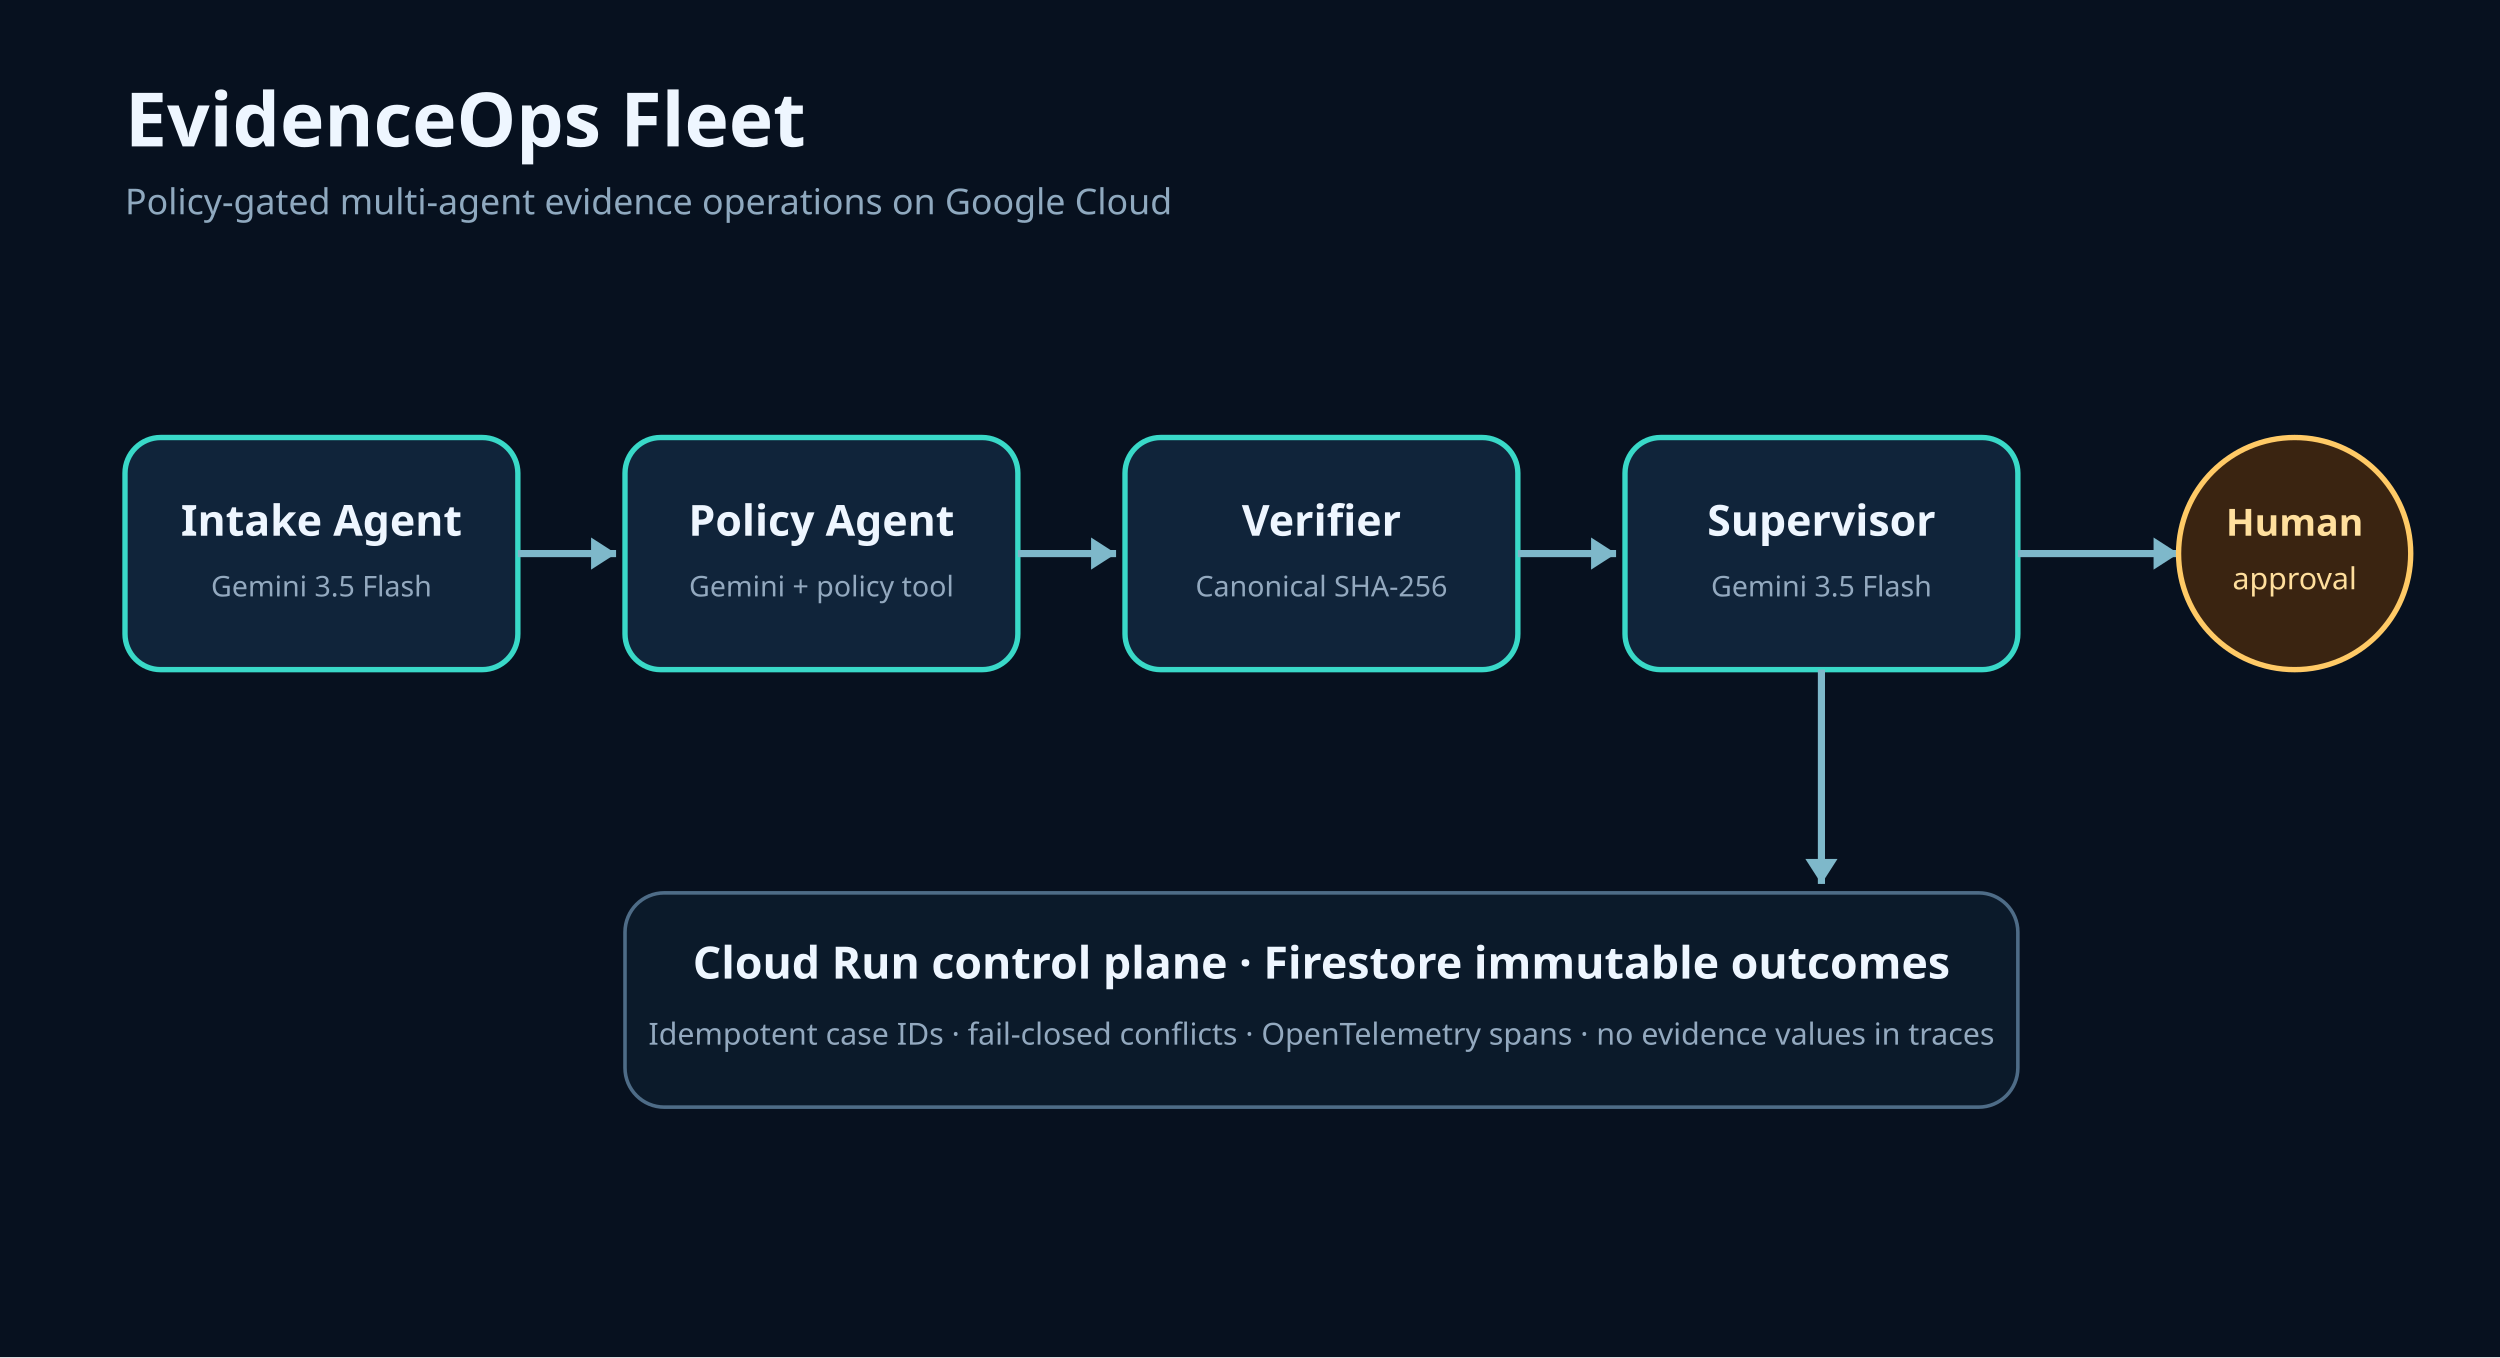
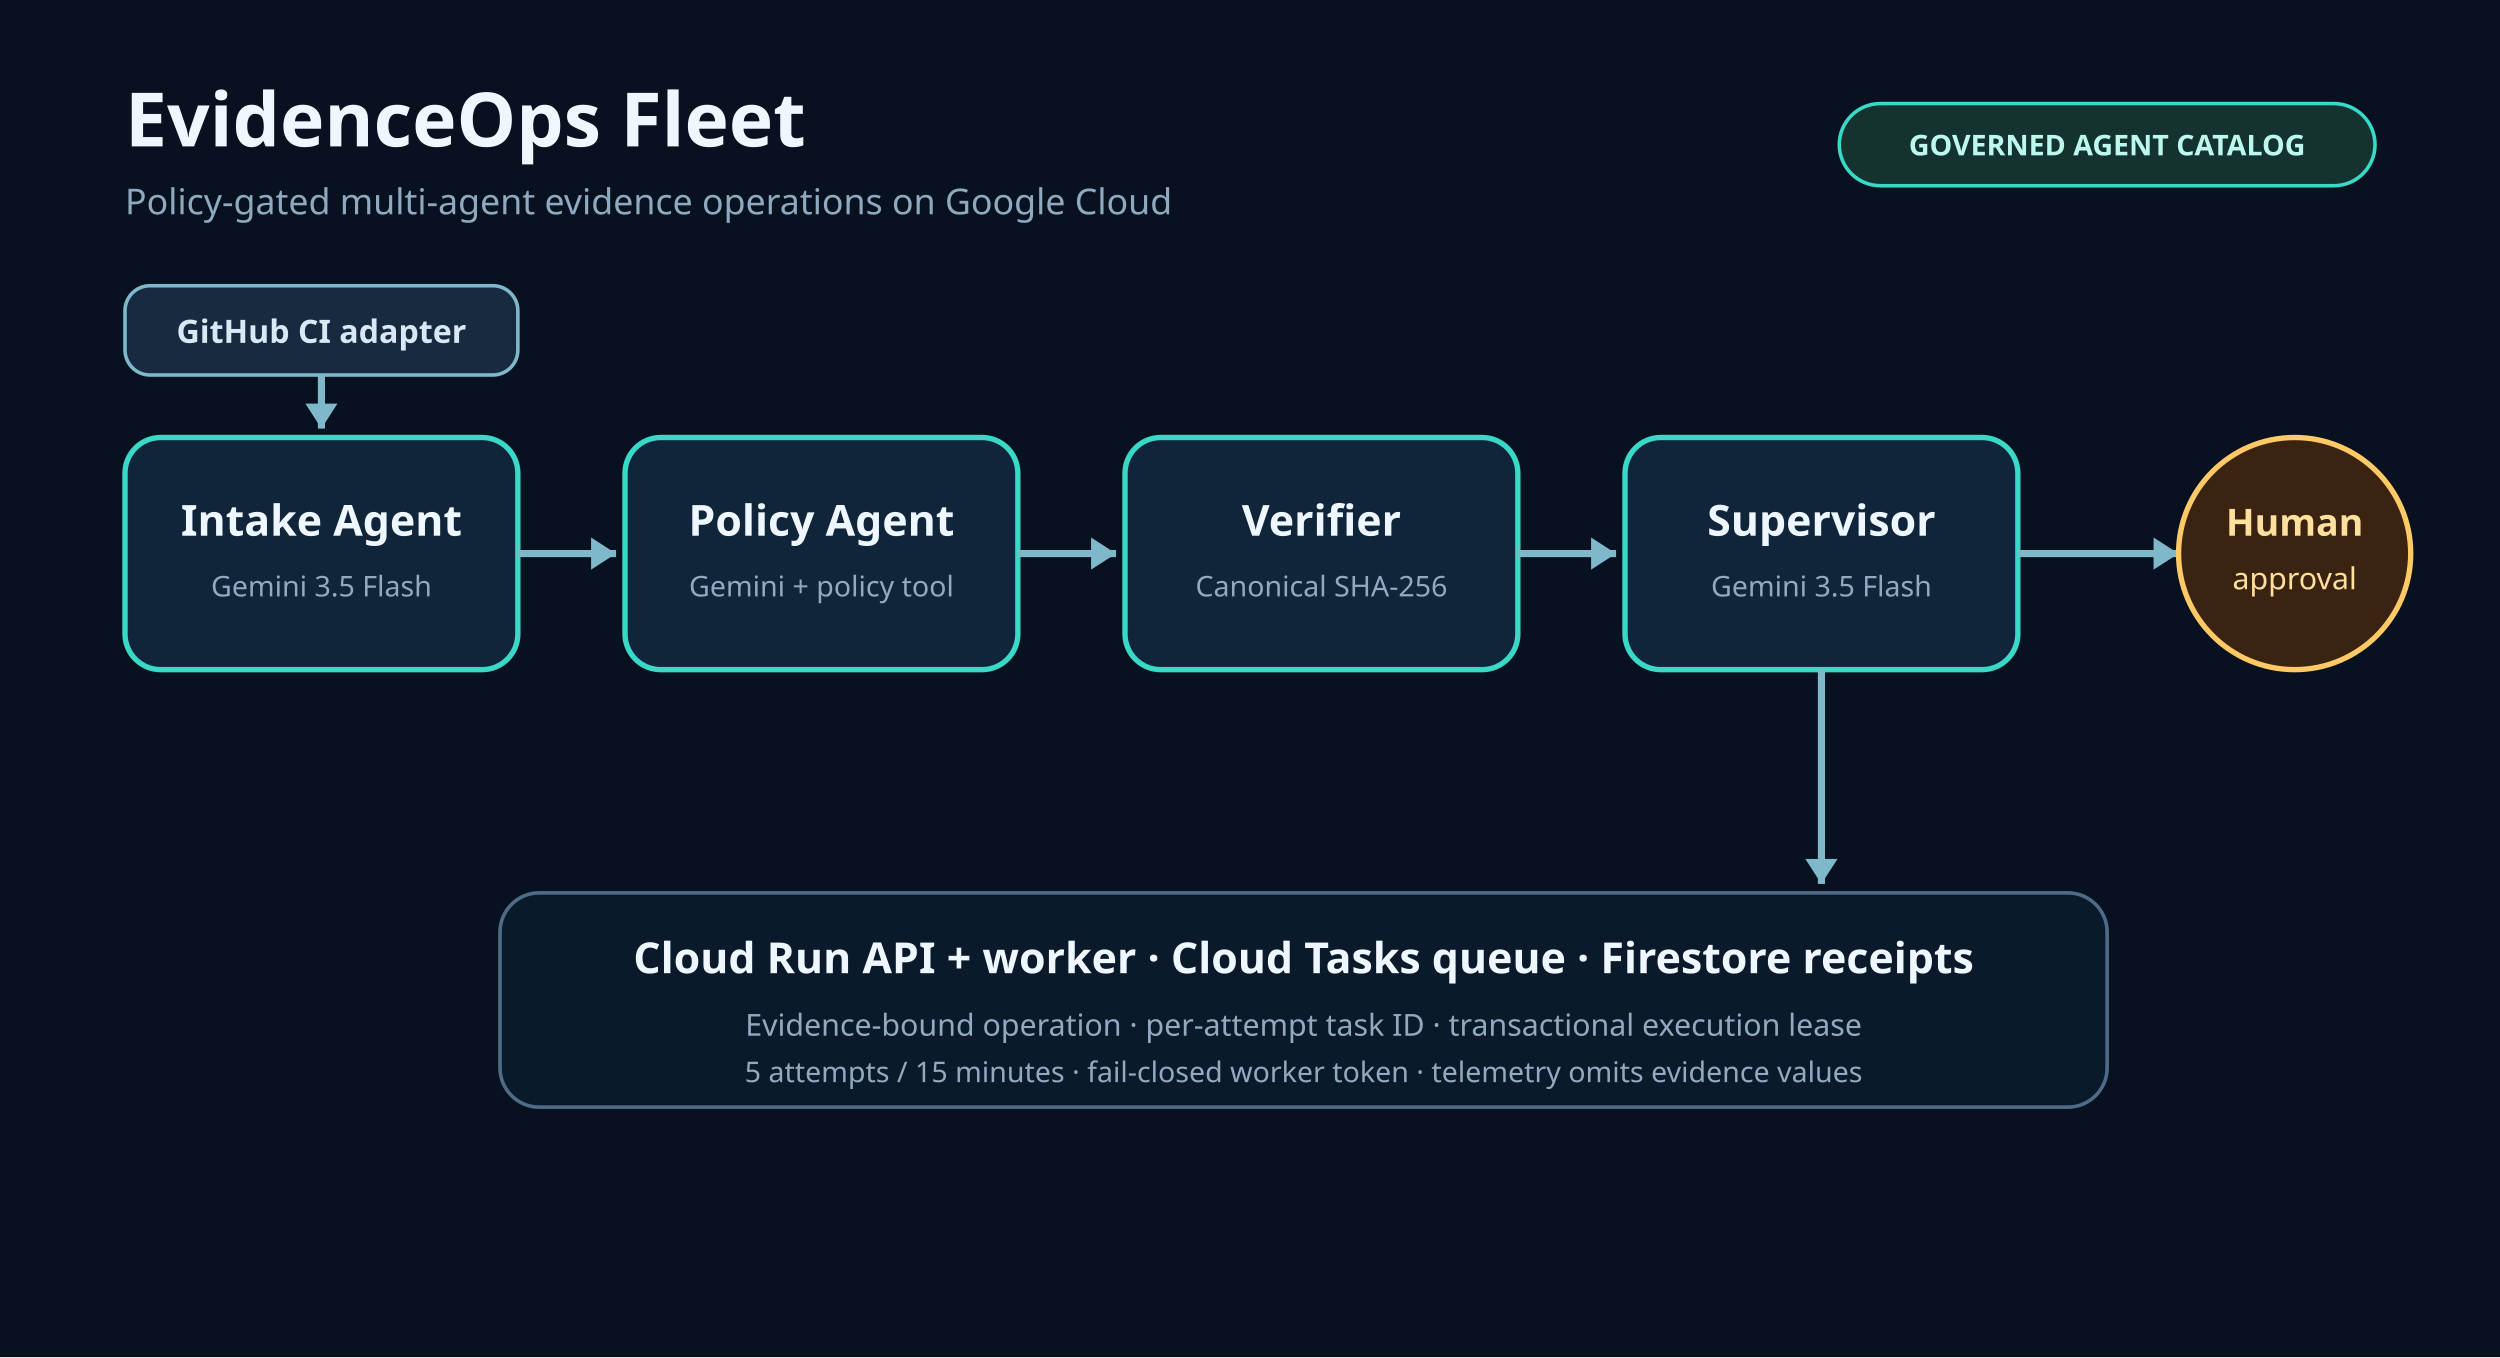
<svg xmlns="http://www.w3.org/2000/svg" width="1400" height="760" viewBox="0 0 1400 760" role="img" aria-labelledby="title desc">
  <rect width="1400" height="760" fill="#07111f" />
  <text x="70" y="82" fill="#eef6ff" font-family="sans-serif" font-size="42" font-weight="700">EvidenceOps Fleet</text>
  <text x="70" y="120" fill="#8fa9bf" font-family="sans-serif" font-size="20">Policy-gated multi-agent evidence operations on Google Cloud</text>
+   <rect x="1030" y="58" width="300" height="46" rx="23" fill="#14332f" stroke="#39d9c8" stroke-width="2" />
+   <text x="1180" y="87" text-anchor="middle" fill="#bdf8ef" font-family="sans-serif" font-size="16" font-weight="700">GOVERNED AGENT CATALOG</text>
  <g font-family="sans-serif" text-anchor="middle">
+     <rect x="70" y="160" width="220" height="50" rx="14" fill="#172a40" stroke="#7eb8ca" stroke-width="2" />
+     <text x="180" y="192" fill="#d8e9f5" font-size="18" font-weight="700">GitHub CI adapter</text>
+     <path d="M180 210v30" stroke="#7eb8ca" stroke-width="4" />
+     <path d="M180 240l-9-14h18z" fill="#7eb8ca" />
    <g fill="#10243a" stroke="#39d9c8" stroke-width="3">
      <rect x="70" y="245" width="220" height="130" rx="20" />
      <rect x="350" y="245" width="220" height="130" rx="20" />
      <rect x="630" y="245" width="220" height="130" rx="20" />
      <rect x="910" y="245" width="220" height="130" rx="20" />
    </g>
    <g fill="#eef6ff" font-size="24" font-weight="700">
      <text x="180" y="300">Intake Agent</text>
      <text x="460" y="300">Policy Agent</text>
      <text x="740" y="300">Verifier</text>
      <text x="1020" y="300">Supervisor</text>
    </g>
    <g fill="#93a9bf" font-size="16">
      <text x="180" y="334">Gemini 3.5 Flash</text>
      <text x="460" y="334">Gemini + policy tool</text>
      <text x="740" y="334">Canonical SHA-256</text>
      <text x="1020" y="334">Gemini 3.5 Flash</text>
    </g>
    <g stroke="#7eb8ca" stroke-width="4" fill="none">
      <path d="M290 310h55" />
      <path d="M570 310h55" />
      <path d="M850 310h55" />
      <path d="M1130 310h90" />
    </g>
    <g fill="#7eb8ca">
      <path d="M345 310l-14-9v18z" />
      <path d="M625 310l-14-9v18z" />
      <path d="M905 310l-14-9v18z" />
      <path d="M1220 310l-14-9v18z" />
    </g>
    <rect x="1220" y="245" width="130" height="130" rx="65" fill="#3a2411" stroke="#ffca66" stroke-width="3" />
    <text x="1285" y="300" fill="#ffdf9d" font-size="21" font-weight="700">Human</text>
    <text x="1285" y="330" fill="#ffdf9d" font-size="17">approval</text>
-     <rect x="350" y="500" width="780" height="120" rx="22" fill="#0b1a2a" stroke="#4e6c87" stroke-width="2" />
-     <text x="740" y="548" fill="#eef6ff" font-size="25" font-weight="700">Cloud Run control plane · Firestore immutable outcomes</text>
-     <text x="740" y="585" fill="#93a9bf" font-size="17">Idempotent case IDs · fail-closed conflicts · OpenTelemetry spans · no evidence values in traces</text>
+     <rect x="280" y="500" width="900" height="120" rx="22" fill="#0b1a2a" stroke="#4e6c87" stroke-width="2" />
+     <text x="730" y="545" fill="#eef6ff" font-size="24" font-weight="700">Cloud Run API + worker · Cloud Tasks queue · Firestore receipts</text>
+     <text x="730" y="580" fill="#93a9bf" font-size="17">Evidence-bound operation · per-attempt task ID · transactional execution lease</text>
+     <text x="730" y="606" fill="#93a9bf" font-size="16">5 attempts / 15 minutes · fail-closed worker token · telemetry omits evidence values</text>
    <path d="M1020 375v120" stroke="#7eb8ca" stroke-width="4" />
    <path d="M1020 495l-9-14h18z" fill="#7eb8ca" />
  </g>
</svg>
